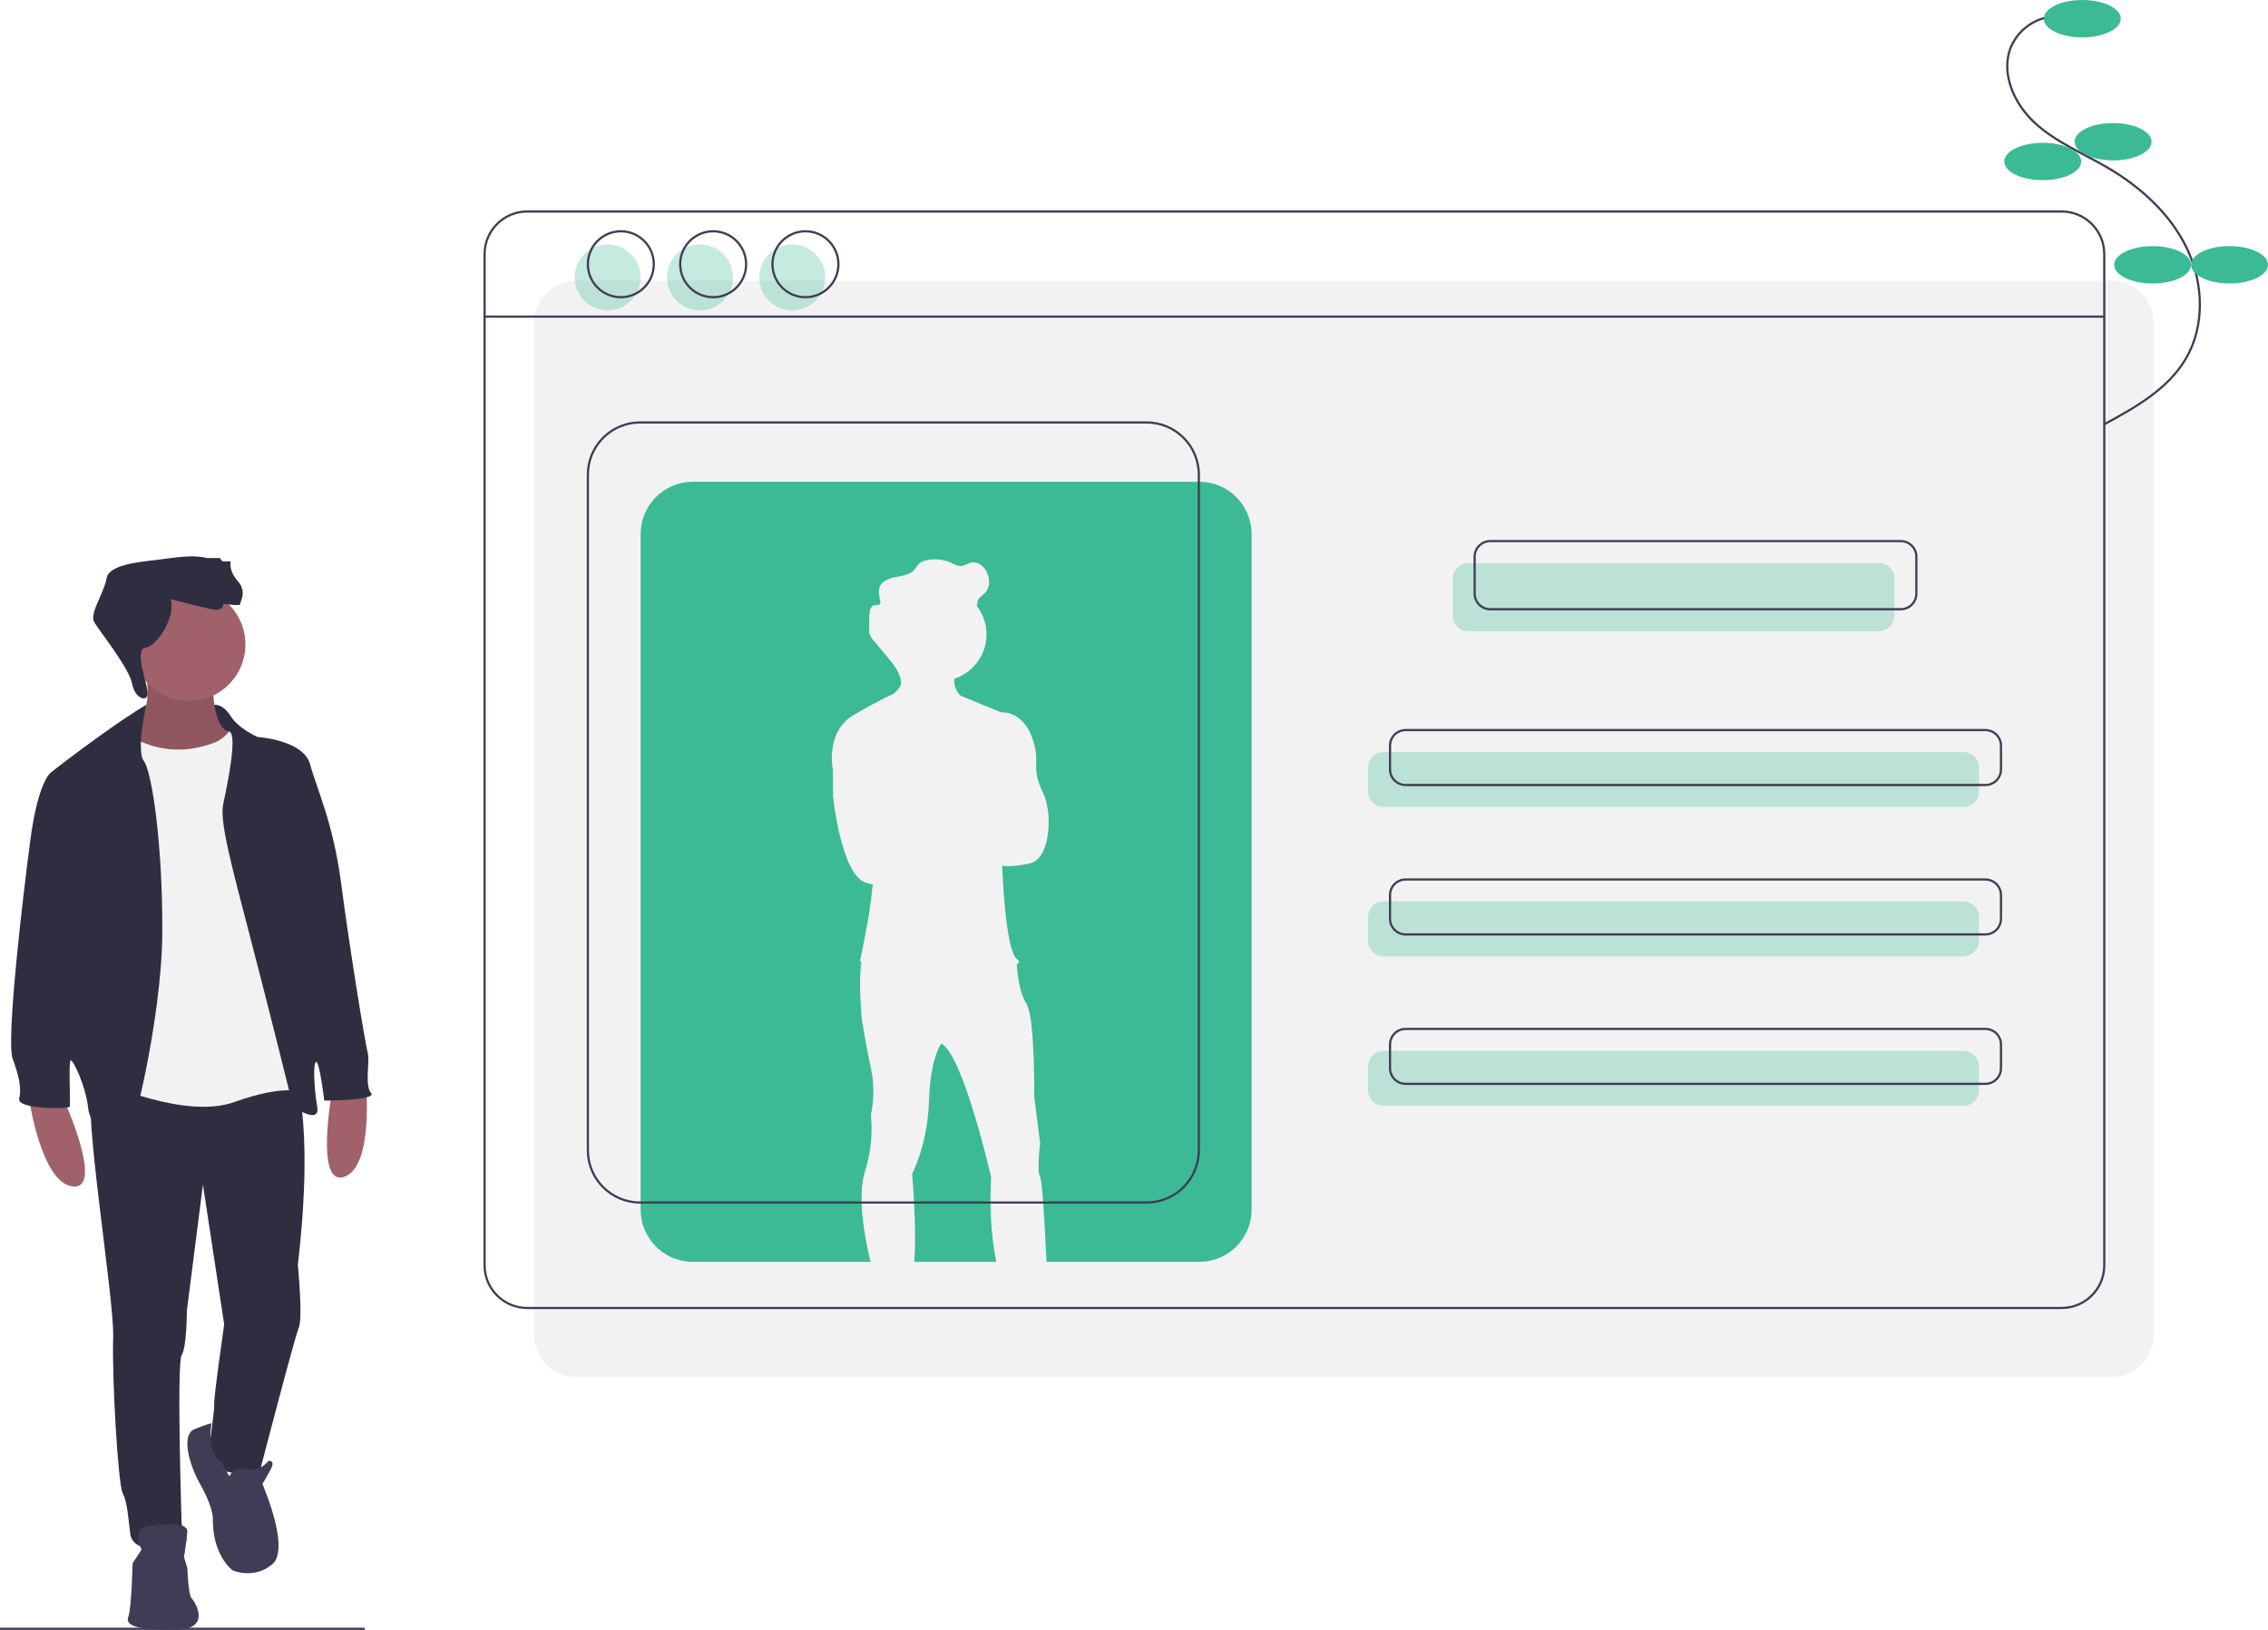
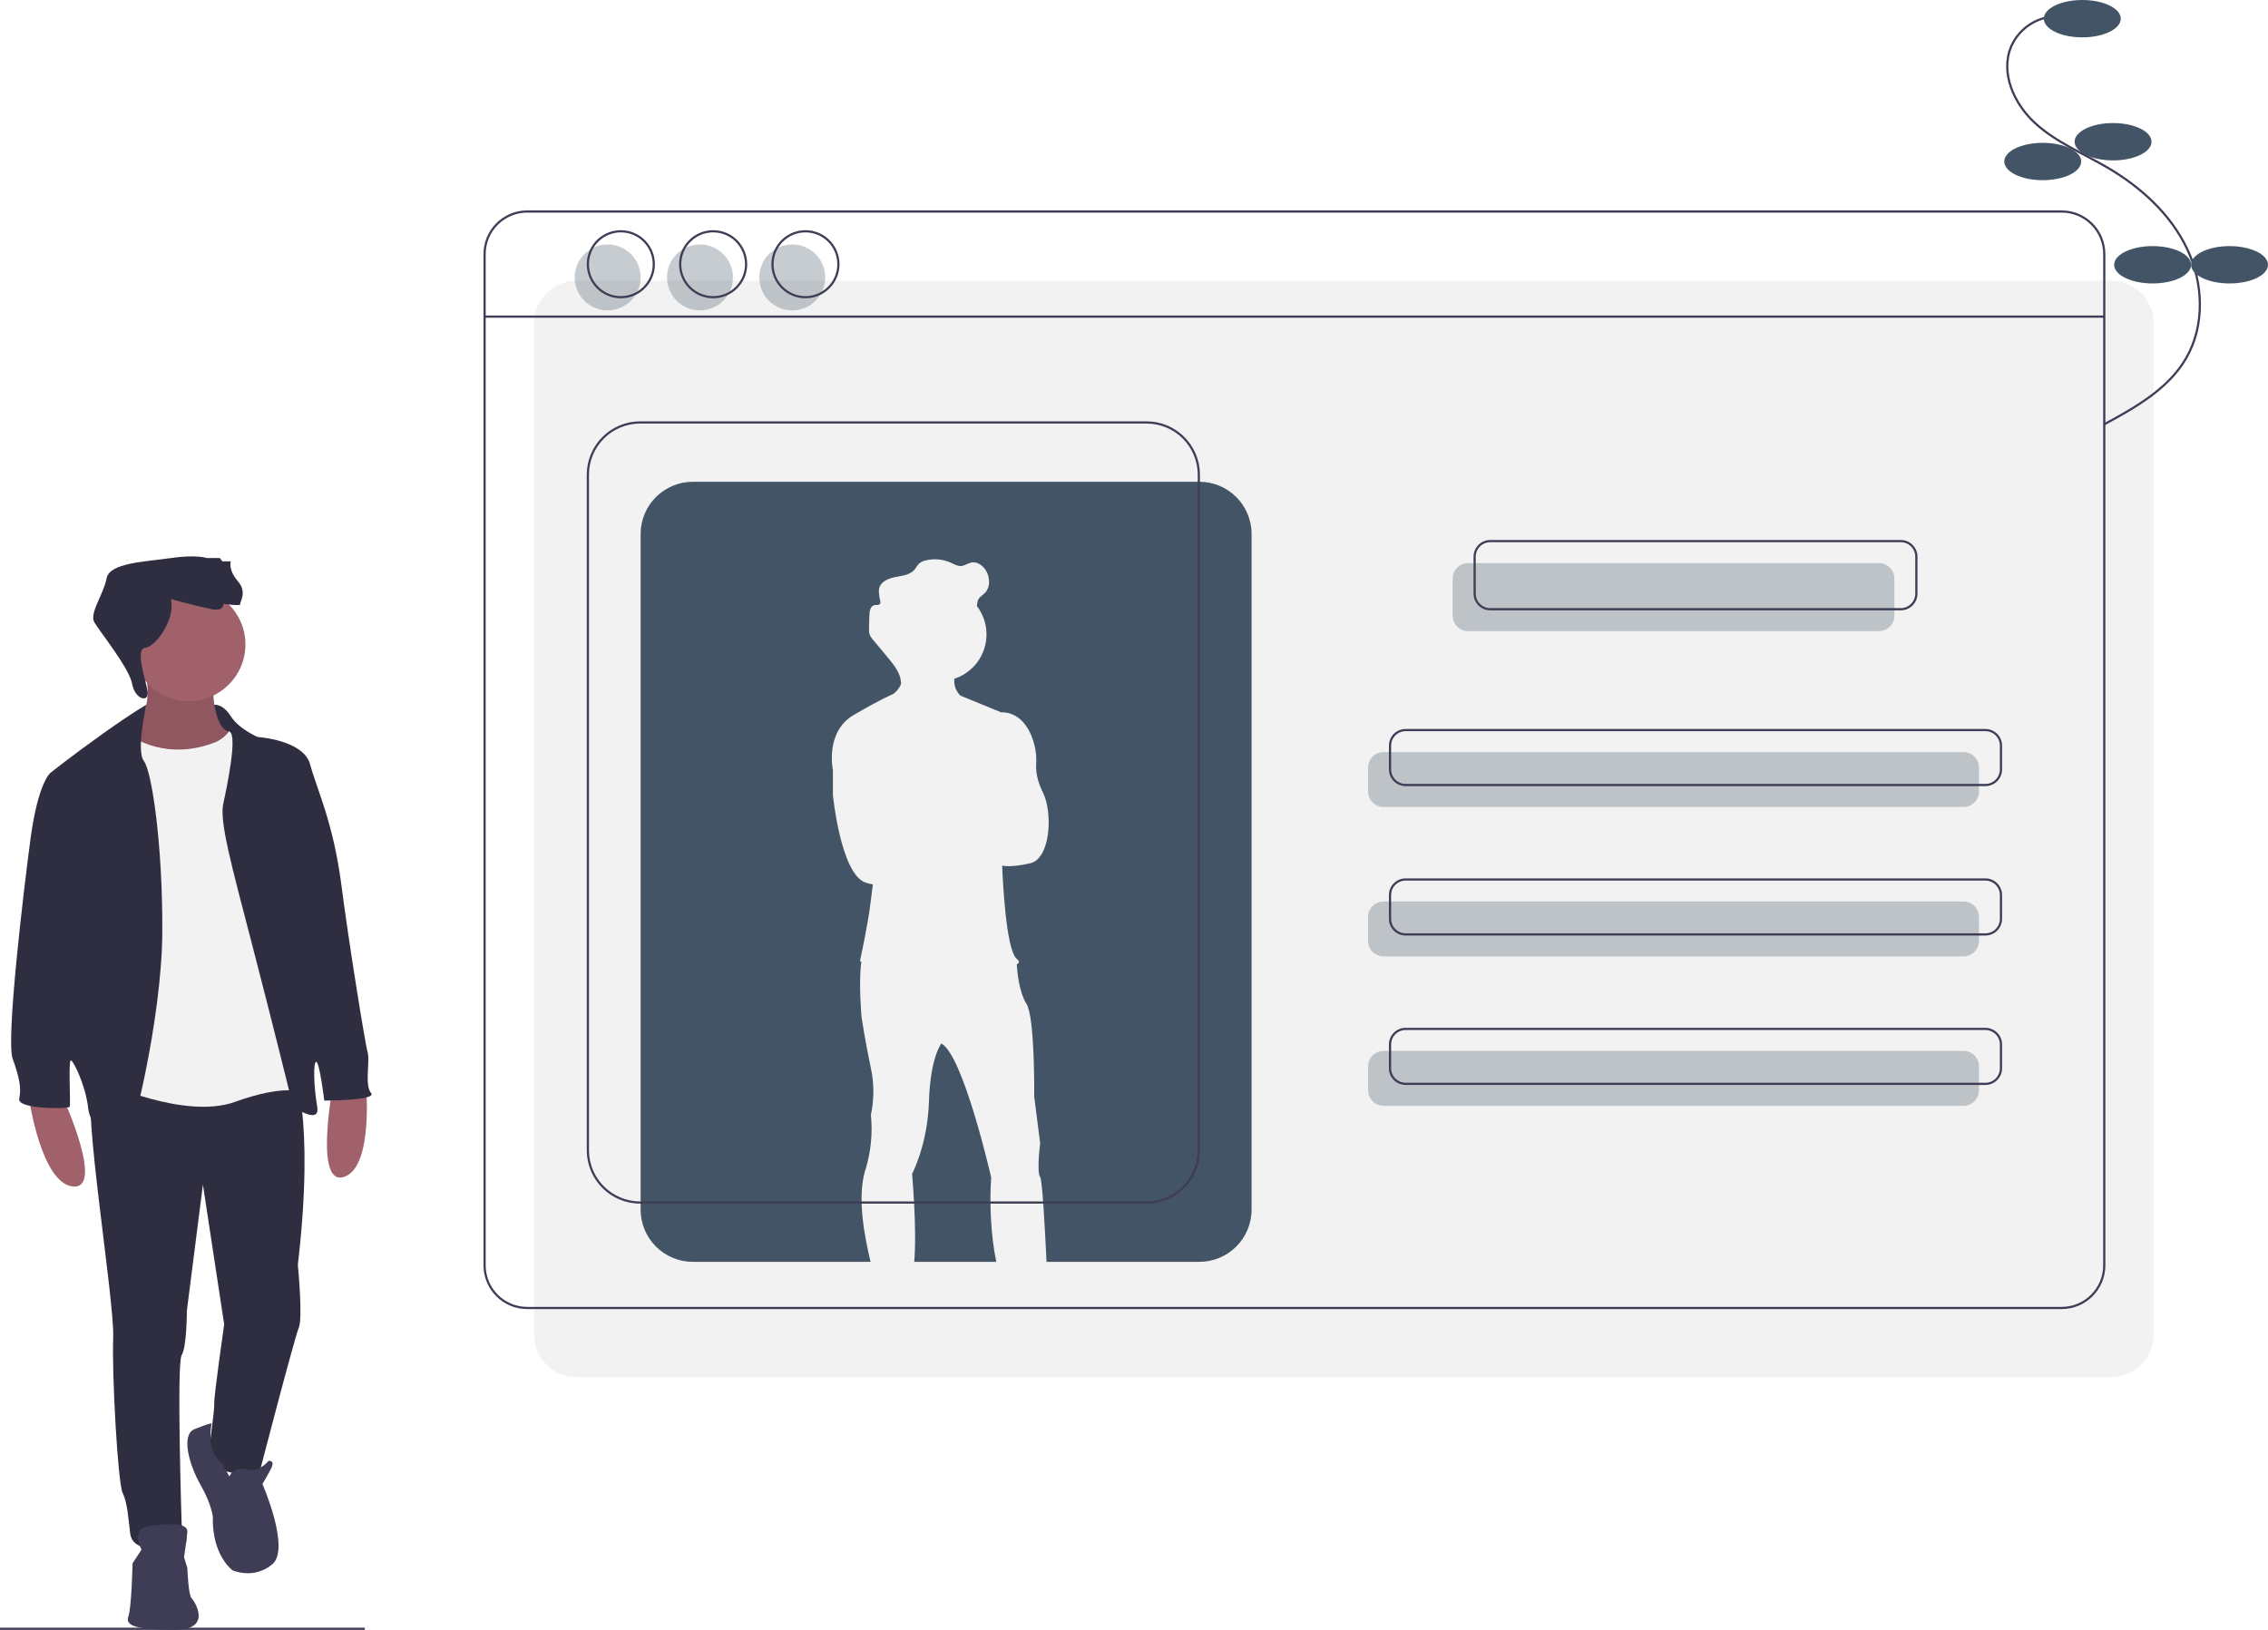
<svg xmlns="http://www.w3.org/2000/svg" id="fe80fb2b-bcaf-407e-919b-306adc32f78b" data-name="Layer 1" width="1032" height="741.753" viewBox="0 0 1032 741.753">
  <line y1="741.253" x2="166" y2="741.253" fill="none" stroke="#3f3d56" stroke-miterlimit="10" />
  <rect x="243" y="127.753" width="737" height="499" rx="19.398" fill="#f2f2f2" />
  <rect x="220.5" y="96.253" width="737" height="499" rx="19.398" fill="none" stroke="#3f3d56" stroke-miterlimit="10" />
  <line x1="220.5" y1="144.093" x2="957.5" y2="144.093" fill="none" stroke="#3f3d56" stroke-miterlimit="10" />
-   <rect x="661" y="256.253" width="201" height="31" rx="7.093" fill="#3bba95" opacity="0.3" />
-   <rect x="622.5" y="342.253" width="278" height="25" rx="7.093" fill="#3bba95" opacity="0.3" />
-   <rect x="622.5" y="410.253" width="278" height="25" rx="7.093" fill="#3bba95" opacity="0.3" />
-   <rect x="622.5" y="478.253" width="278" height="25" rx="7.093" fill="#3bba95" opacity="0.3" />
+   <rect x="661" y="256.253" width="201" height="31" rx="7.093" fill="#425465" opacity="0.3" />
+   <rect x="622.5" y="342.253" width="278" height="25" rx="7.093" fill="#425465" opacity="0.3" />
+   <rect x="622.5" y="410.253" width="278" height="25" rx="7.093" fill="#425465" opacity="0.3" />
+   <rect x="622.5" y="478.253" width="278" height="25" rx="7.093" fill="#425465" opacity="0.3" />
  <rect x="671" y="246.253" width="201" height="31" rx="7.093" fill="none" stroke="#3f3d56" stroke-miterlimit="10" />
  <rect x="632.5" y="332.253" width="278" height="25" rx="7.093" fill="none" stroke="#3f3d56" stroke-miterlimit="10" />
  <rect x="632.5" y="400.253" width="278" height="25" rx="7.093" fill="none" stroke="#3f3d56" stroke-miterlimit="10" />
  <rect x="632.5" y="468.253" width="278" height="25" rx="7.093" fill="none" stroke="#3f3d56" stroke-miterlimit="10" />
-   <circle cx="276.5" cy="126.253" r="15" fill="#3bba95" opacity="0.3" />
-   <circle cx="318.5" cy="126.253" r="15" fill="#3bba95" opacity="0.3" />
-   <circle cx="360.5" cy="126.253" r="15" fill="#3bba95" opacity="0.3" />
+   <circle cx="276.5" cy="126.253" r="15" fill="#425465" opacity="0.3" />
+   <circle cx="318.5" cy="126.253" r="15" fill="#425465" opacity="0.3" />
+   <circle cx="360.5" cy="126.253" r="15" fill="#425465" opacity="0.3" />
  <circle cx="282.5" cy="120.253" r="15" fill="none" stroke="#3f3d56" stroke-miterlimit="10" />
  <circle cx="324.5" cy="120.253" r="15" fill="none" stroke="#3f3d56" stroke-miterlimit="10" />
  <circle cx="366.5" cy="120.253" r="15" fill="none" stroke="#3f3d56" stroke-miterlimit="10" />
-   <path d="M537.854,653.379c-2.511-11.568-3.177-27.369-2.333-38.36,0,0-12.698-55.786-22.69-60.991l-.003.003c-.153.197-5.002,6.554-5.617,26.224-.625,19.983-7.7,33.097-7.7,33.097s2.29,24.908.98,40.028Z" transform="translate(-84.5 -79.12639)" fill="#3bba95" />
-   <path d="M630.228,298.379H399.772A23.772,23.772,0,0,0,376,322.151V629.607a23.772,23.772,0,0,0,23.772,23.772h80.855c-2.7-11.199-6.057-28.691-2.657-40.852l-.002-.008.002.005c.159-.568.327-1.127.516-1.67a63.497,63.497,0,0,0,2.292-24.354,50.609,50.609,0,0,0,0-21.232c-2.498-11.656-4.246-23.105-4.246-23.105s-1.377-15.402-.175-24.844c.027-.207.058-.404.087-.605-.424-.097-.662-.152-.662-.152s3.539-16.028,4.788-26.227c.295-2.408.683-5.46,1.103-8.715a20.94,20.94,0,0,1-3.393-.86c-11.24-3.955-14.779-39.758-14.779-39.758V429.656s-3.747-17.381,9.367-25.083c12.628-7.416,17.67-9.446,18.026-9.586.096-.069.19-.131.288-.207a11.061,11.061,0,0,0,3.29-4.234q.026-.429.012-.852c-.213-4.067-3.044-7.765-5.73-10.992q-3.437-4.129-6.873-8.257a8.072,8.072,0,0,1-1.77-2.865,6.604,6.604,0,0,1-.187-1.804q-.003-.337.004-.673.056-3.078.167-6.155c.064-1.792.516-4.054,2.271-4.422.913-.192,2.121.142,2.604-.656a1.565,1.565,0,0,0,.117-1.061c-.006.027-.007.054-.015.081-.006-.033-.012-.067-.018-.1a22.437,22.437,0,0,1-.651-4.386,5.842,5.842,0,0,1,.282-1.97c1.017-2.975,4.518-4.196,7.611-4.757,3.094-.561,6.567-1.044,8.508-3.517a26.951,26.951,0,0,1,1.689-2.374,6.63,6.63,0,0,1,3.166-1.597,17.498,17.498,0,0,1,11.506,1.021c1.496.683,3,1.602,4.641,1.498,1.705-.108,3.162-1.308,4.845-1.6,2.719-.472,5.319,1.566,6.659,3.978a9.851,9.851,0,0,1,1.233,5.023,6.912,6.912,0,0,1-1.764,4.741c-1.17,1.241-2.916,2.094-3.402,3.73-.198.666-.152,1.383-.327,2.055-.022.084-.057.162-.086.244.032.042.067.081.099.123a21.231,21.231,0,0,1-10.332,33.019c-.008.211-.016.421-.015.633a9.173,9.173,0,0,0,2.84,7.065l18.547,7.606s11.166-1.353,15.195,15.31a28.826,28.826,0,0,1,.69,8.457c-.146,2.513.195,6.936,3.057,12.66,4.579,9.159,3.539,30.182-5.828,32.264-8.872,1.972-12.324,1.143-12.664,1.05l-.02.368c.146,3.945,1.55,37.969,6.648,42.086,1.41,1.138,1.14,1.908-.016,2.426l.003.003s.009.219.031.612c.153,2.488.94,11.965,4.353,17.357,3.956,6.245,3.541,42.257,3.541,42.257l2.704,21.232s-1.664,13.114,0,15.402c.946,1.298,2.091,21.404,2.905,38.57h69.53A23.772,23.772,0,0,0,654,629.607V322.151A23.772,23.772,0,0,0,630.228,298.379Z" transform="translate(-84.5 -79.12639)" fill="#3bba95" />
+   <path d="M537.854,653.379c-2.511-11.568-3.177-27.369-2.333-38.36,0,0-12.698-55.786-22.69-60.991l-.003.003c-.153.197-5.002,6.554-5.617,26.224-.625,19.983-7.7,33.097-7.7,33.097s2.29,24.908.98,40.028Z" transform="translate(-84.5 -79.12639)" fill="#425465" />
+   <path d="M630.228,298.379H399.772A23.772,23.772,0,0,0,376,322.151V629.607a23.772,23.772,0,0,0,23.772,23.772h80.855c-2.7-11.199-6.057-28.691-2.657-40.852l-.002-.008.002.005c.159-.568.327-1.127.516-1.67a63.497,63.497,0,0,0,2.292-24.354,50.609,50.609,0,0,0,0-21.232c-2.498-11.656-4.246-23.105-4.246-23.105s-1.377-15.402-.175-24.844c.027-.207.058-.404.087-.605-.424-.097-.662-.152-.662-.152s3.539-16.028,4.788-26.227c.295-2.408.683-5.46,1.103-8.715a20.94,20.94,0,0,1-3.393-.86c-11.24-3.955-14.779-39.758-14.779-39.758V429.656s-3.747-17.381,9.367-25.083c12.628-7.416,17.67-9.446,18.026-9.586.096-.069.19-.131.288-.207a11.061,11.061,0,0,0,3.29-4.234q.026-.429.012-.852c-.213-4.067-3.044-7.765-5.73-10.992q-3.437-4.129-6.873-8.257a8.072,8.072,0,0,1-1.77-2.865,6.604,6.604,0,0,1-.187-1.804q-.003-.337.004-.673.056-3.078.167-6.155c.064-1.792.516-4.054,2.271-4.422.913-.192,2.121.142,2.604-.656a1.565,1.565,0,0,0,.117-1.061c-.006.027-.007.054-.015.081-.006-.033-.012-.067-.018-.1a22.437,22.437,0,0,1-.651-4.386,5.842,5.842,0,0,1,.282-1.97c1.017-2.975,4.518-4.196,7.611-4.757,3.094-.561,6.567-1.044,8.508-3.517a26.951,26.951,0,0,1,1.689-2.374,6.63,6.63,0,0,1,3.166-1.597,17.498,17.498,0,0,1,11.506,1.021c1.496.683,3,1.602,4.641,1.498,1.705-.108,3.162-1.308,4.845-1.6,2.719-.472,5.319,1.566,6.659,3.978a9.851,9.851,0,0,1,1.233,5.023,6.912,6.912,0,0,1-1.764,4.741c-1.17,1.241-2.916,2.094-3.402,3.73-.198.666-.152,1.383-.327,2.055-.022.084-.057.162-.086.244.032.042.067.081.099.123a21.231,21.231,0,0,1-10.332,33.019c-.008.211-.016.421-.015.633a9.173,9.173,0,0,0,2.84,7.065l18.547,7.606s11.166-1.353,15.195,15.31a28.826,28.826,0,0,1,.69,8.457c-.146,2.513.195,6.936,3.057,12.66,4.579,9.159,3.539,30.182-5.828,32.264-8.872,1.972-12.324,1.143-12.664,1.05l-.02.368c.146,3.945,1.55,37.969,6.648,42.086,1.41,1.138,1.14,1.908-.016,2.426l.003.003s.009.219.031.612c.153,2.488.94,11.965,4.353,17.357,3.956,6.245,3.541,42.257,3.541,42.257l2.704,21.232s-1.664,13.114,0,15.402c.946,1.298,2.091,21.404,2.905,38.57h69.53A23.772,23.772,0,0,0,654,629.607V322.151A23.772,23.772,0,0,0,630.228,298.379Z" transform="translate(-84.5 -79.12639)" fill="#425465" />
  <rect x="267.5" y="192.253" width="278" height="355" rx="23.772" fill="none" stroke="#3f3d56" stroke-miterlimit="10" />
  <path d="M185.324,400.757S176,398,174,401s2.727,24.748,2.727,24.748l20.546,1.249-7.17-18.107Z" transform="translate(-84.5 -79.12639)" fill="#2f2e41" />
  <path d="M113.444,579.347s18.695,41.042,4.298,39.753-19.984-39.753-19.984-39.753Z" transform="translate(-84.5 -79.12639)" fill="#a0616a" />
  <path d="M235.711,575.071s-8.201,44.348,5.455,39.611,9.764-43.409,9.764-43.409Z" transform="translate(-84.5 -79.12639)" fill="#a0616a" />
  <path d="M181.347,390.466s-.215,20.629,7.736,21.703-4.513,12.033-4.513,12.033l-14.182,2.793L149.974,425.492l-9.025-11.604s15.901-7.521,9.025-30.943Z" transform="translate(-84.5 -79.12639)" fill="#a0616a" />
  <path d="M181.347,390.466s-.215,20.629,7.736,21.703-4.513,12.033-4.513,12.033l-14.182,2.793L149.974,425.492l-9.025-11.604s15.901-7.521,9.025-30.943Z" transform="translate(-84.5 -79.12639)" opacity="0.1" />
  <path d="M217.876,564.95s10.099,21.703,2.149,89.82c0,0,2.364,24.067.43,28.579s-17.835,65.754-17.835,65.754-20.414,4.513-23.207-9.025c0,0,2.793-19.339,2.579-22.348s4.513-35.885,4.513-35.885l-9.67-63.605-7.306,57.373s0,16.546-2.364,20.199,0,77.142,0,77.142,6.661,11.174-3.438,11.389-19.124-.215-19.984-7.306-1.289-14.182-3.438-18.48-4.942-53.505-4.298-70.696-14.182-105.507-9.455-114.747S217.876,564.95,217.876,564.95Z" transform="translate(-84.5 -79.12639)" fill="#2f2e41" />
  <circle cx="85.888" cy="293.29" r="25.786" fill="#a0616a" />
  <path d="M144.602,414.318s15.686,11.604,38.464,2.364c0,0,7.521-3.653,6.876-9.24s15.686,44.91,15.686,44.91l16.546,87.886-.86,35.885s-7.306-3.653-30.083,4.513-59.952-9.24-59.952-9.24l1.289-92.184,1.289-53.72,3.438-11.818S139.015,410.45,144.602,414.318Z" transform="translate(-84.5 -79.12639)" fill="#f2f2f2" />
  <path d="M182.063,399.893s3.796-.617,7.449,5.185,12.248,9.455,12.248,9.455,20.843,1.289,23.852,12.463,10.529,26.43,14.182,54.58,10.959,73.06,12.033,76.713-1.504,14.827,1.504,18.265-21.273,3.438-21.273,3.438-2.149-17.62-3.653-17.62-1.074,11.818.43,20.414-10.959,0-10.959,0-9.67-39.323-18.91-74.779S184.355,452.997,186.074,445.046s6.446-30.728,3.008-32.877S182.063,399.893,182.063,399.893Z" transform="translate(-84.5 -79.12639)" fill="#2f2e41" />
  <path d="M151.076,399.874s-5.614,3.055-19.796,13.155-23.852,17.835-23.852,17.835-5.587,4.298-9.025,29.868S87.229,552.487,90.237,560.867s4.083,13.323,3.008,18.265,22.563,4.727,22.992,3.653-.645-20.629.43-21.058,6.876,11.604,7.951,21.703,13.538,18.05,16.331,18.05,17.191-58.233,17.405-97.986-4.727-73.275-8.38-78.002S151.076,399.874,151.076,399.874Z" transform="translate(-84.5 -79.12639)" fill="#2f2e41" />
  <path d="M188.867,751.037s1.719-4.727,7.736-3.223,10.099-3.868,10.099-3.868,3.223-.43,1.074,3.653-3.868,6.876-3.868,6.876,12.893,29.439,4.513,36.53-18.05,2.793-18.05,2.793-9.455-6.661-9.025-24.282c0,0-.43-5.587-5.587-14.612s-9.025-22.777-2.793-25.356,7.835-2.674,7.835-2.674-2.916,13.337,4.616,17.998Z" transform="translate(-84.5 -79.12639)" fill="#3f3d56" />
  <path d="M148.9,784.344s-5.157-9.67,3.438-10.744,17.835-1.719,17.405,2.793-1.504,11.389-1.504,11.389l1.504,4.942s.43,12.248,1.934,13.752,9.67,14.397-7.736,14.397-22.563-1.934-21.058-6.017,1.934-24.282,1.934-24.282Z" transform="translate(-84.5 -79.12639)" fill="#3f3d56" />
  <path d="M162.222,351.788s12.033,3.223,18.265,4.513,5.587-2.364,5.587-2.364,8.165,1.074,7.736.215,3.438-5.372-1.074-10.529-3.223-9.025-3.223-9.025h-3.868l-1.074-1.504h-6.017s-4.513-1.719-16.331,0-27.935,2.149-29.224,9.24-7.951,15.901-5.587,19.984,15.901,20.843,17.191,27.935,7.309,8.667,7.093,4.226-6.233-19.912-1.076-20.557S164.586,360.168,162.222,351.788Z" transform="translate(-84.5 -79.12639)" fill="#2f2e41" />
  <path d="M1019.381,86.584a22.982,22.982,0,0,0-19.81,13.851c-4.954,11.974,1.424,26.039,10.999,34.77s21.874,13.722,33.048,20.282c15.01,8.811,28.497,21.043,36.007,36.744s8.309,35.15-.519,50.15c-8.194,13.922-23.093,22.255-37.302,29.94" transform="translate(-84.5 -79.12639)" fill="none" stroke="#3f3d56" stroke-miterlimit="10" />
-   <ellipse cx="947.5" cy="8.5" rx="17.5" ry="8.5" fill="#3bba95" />
-   <ellipse cx="961.5" cy="64.5" rx="17.5" ry="8.5" fill="#3bba95" />
-   <ellipse cx="929.5" cy="73.5" rx="17.5" ry="8.5" fill="#3bba95" />
-   <ellipse cx="979.5" cy="120.5" rx="17.5" ry="8.5" fill="#3bba95" />
-   <ellipse cx="1014.5" cy="120.5" rx="17.5" ry="8.5" fill="#3bba95" />
+   <ellipse cx="947.5" cy="8.5" rx="17.5" ry="8.5" fill="#425465" />
+   <ellipse cx="961.5" cy="64.5" rx="17.5" ry="8.5" fill="#425465" />
+   <ellipse cx="929.5" cy="73.5" rx="17.5" ry="8.5" fill="#425465" />
+   <ellipse cx="979.5" cy="120.5" rx="17.5" ry="8.5" fill="#425465" />
+   <ellipse cx="1014.5" cy="120.5" rx="17.5" ry="8.5" fill="#425465" />
</svg>
